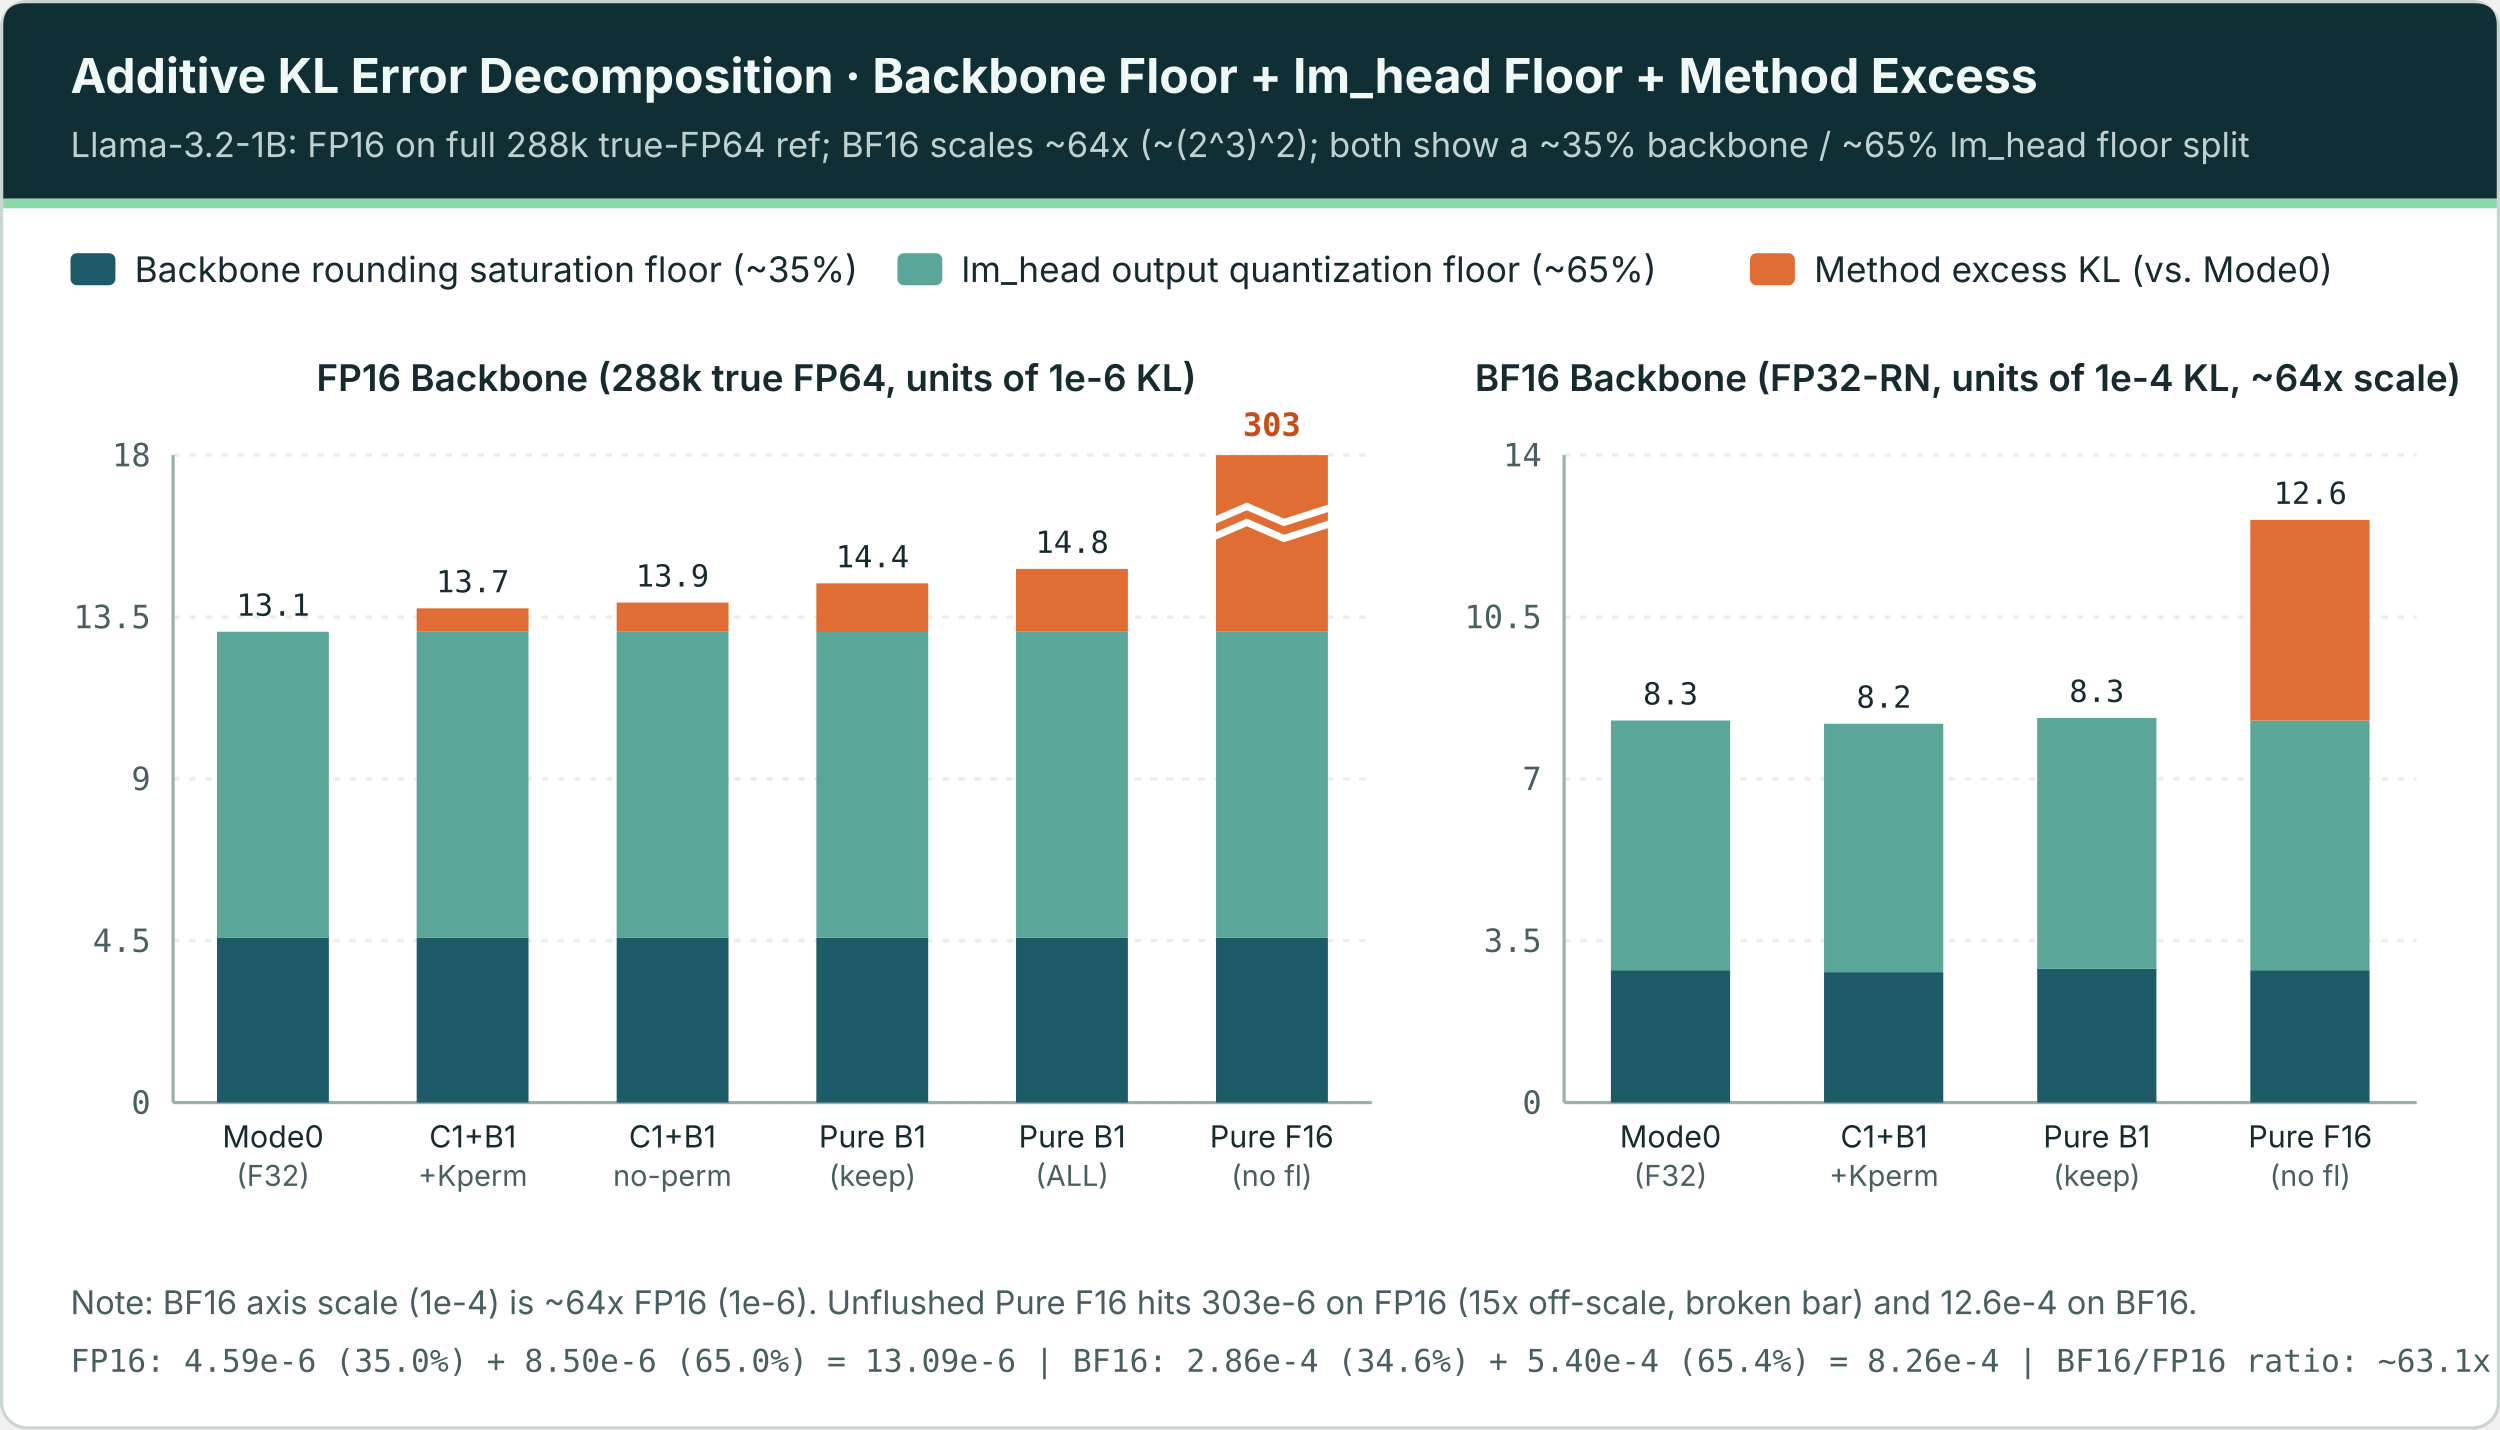
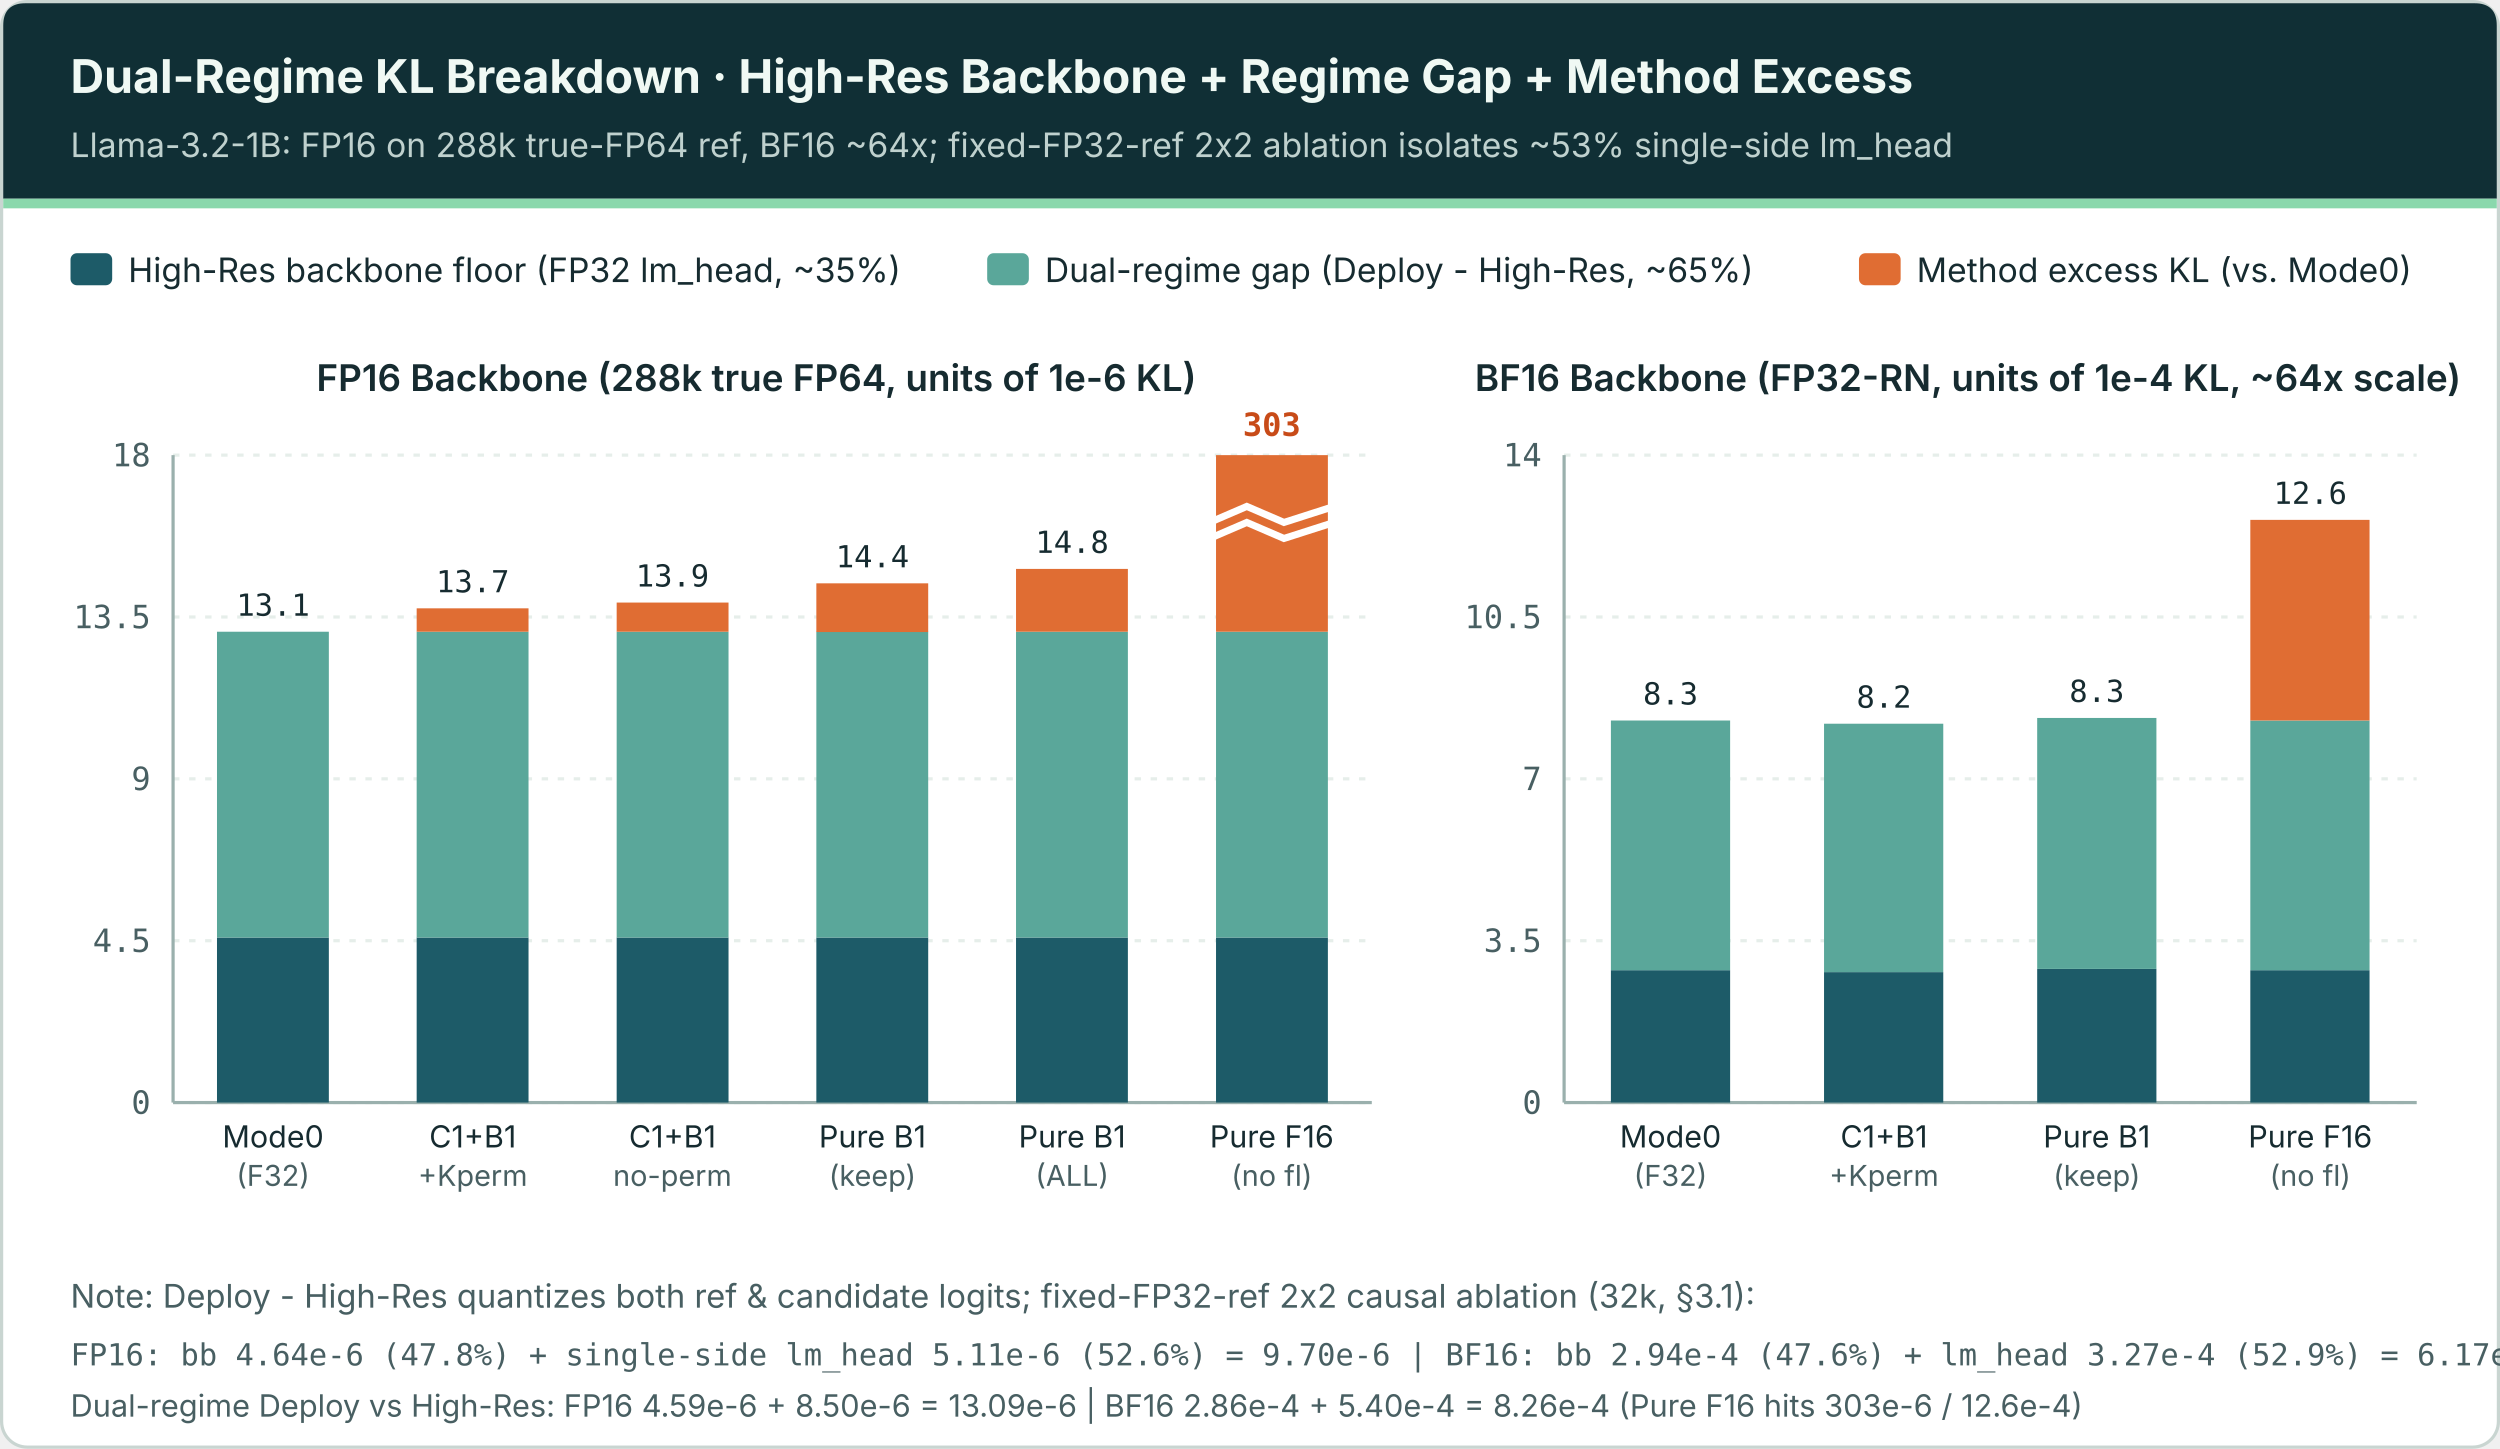
- <svg xmlns="http://www.w3.org/2000/svg" width="780" height="446" viewBox="0 0 780 446" role="img" aria-label="Additive KL Error Decomposition · Backbone Floor + lm_head Floor + Method Excess">
+ <svg xmlns="http://www.w3.org/2000/svg" width="780" height="452" viewBox="0 0 780 452" role="img" aria-label="Dual-Regime KL Breakdown · High-Res Backbone + Regime Gap + Method Excess">
  <style>
  text{font-family:system-ui,-apple-system,"Segoe UI","Microsoft YaHei",sans-serif}
  .mono{font-family:"IBM Plex Mono",ui-monospace,SFMono-Regular,Consolas,monospace}
  .card{fill:#ffffff;stroke:#c9d5d1;stroke-width:1}
  .mast{fill:#102f35}
  .mast-accent{fill:#8ad8ac}
-   .mast-title{fill:#f0f9f4;font-size:15px;font-weight:700}
-   .mast-sub{fill:#bfd1ce;font-size:10.8px}
+   .mast-title{fill:#f0f9f4;font-size:14.5px;font-weight:700}
+   .mast-sub{fill:#bfd1ce;font-size:10.5px}
  .fg{fill:#162b30}
  .mut{fill:#485f62}
  .ex-txt{fill:#c84b18}
  .grid{stroke:#e6eeea;stroke-width:1;stroke-dasharray:2,3}
  .axis{stroke:#9ab0ad;stroke-width:1}
  .b-bb{fill:#1d5b68}
  .b-lm{fill:#5aa79a}
  .b-ex{fill:#e06d33}
  .brk{fill:none;stroke:#ffffff;stroke-width:2.2}
  @media (prefers-color-scheme:dark){
    .card{fill:#0d1417;stroke:#24353b}
    .mast{fill:#0b2227}
    .fg{fill:#e6f1ee}
    .mut{fill:#8fa6aa}
    .ex-txt{fill:#f59454}
    .grid{stroke:#19272c}
    .axis{stroke:#395258}
    .b-bb{fill:#34889a}
    .b-lm{fill:#62b89e}
    .b-ex{fill:#f08448}
    .brk{stroke:#0d1417}
  }
</style>
-   <rect class="card" x="0.5" y="0.5" width="779" height="445" rx="8" />
+   <rect class="card" x="0.5" y="0.5" width="779" height="451" rx="8" />
  <path class="mast" d="M8,1 H772 Q779,1 779,8 V62 H1 V8 Q1,1 8,1 Z" />
  <rect class="mast-accent" x="1" y="62" width="778" height="3" />
-   <text class="mast-title" x="22" y="29">Additive KL Error Decomposition · Backbone Floor + lm_head Floor + Method Excess</text>
-   <text class="mast-sub" x="22" y="49">Llama-3.2-1B: FP16 on full 288k true-FP64 ref; BF16 scales ~64x (~(2^3)^2); both show a ~35% backbone / ~65% lm_head floor split</text>
-   <rect class="b-bb" x="22" y="79" width="14" height="10" rx="2" />
-   <text class="fg" x="42" y="88" font-size="11">Backbone rounding saturation floor (~35%)</text>
-   <rect class="b-lm" x="280" y="79" width="14" height="10" rx="2" />
-   <text class="fg" x="300" y="88" font-size="11">lm_head output quantization floor (~65%)</text>
-   <rect class="b-ex" x="546" y="79" width="14" height="10" rx="2" />
-   <text class="fg" x="566" y="88" font-size="11">Method excess KL (vs. Mode0)</text>
+   <text class="mast-title" x="22" y="29">Dual-Regime KL Breakdown · High-Res Backbone + Regime Gap + Method Excess</text>
+   <text class="mast-sub" x="22" y="49">Llama-3.2-1B: FP16 on 288k true-FP64 ref, BF16 ~64x; fixed-FP32-ref 2x2 ablation isolates ~53% single-side lm_head</text>
+   <rect class="b-bb" x="22" y="79" width="13" height="10" rx="2" />
+   <text class="fg" x="40" y="88" font-size="10.5">High-Res backbone floor (FP32 lm_head, ~35%)</text>
+   <rect class="b-lm" x="308" y="79" width="13" height="10" rx="2" />
+   <text class="fg" x="326" y="88" font-size="10.5">Dual-regime gap (Deploy - High-Res, ~65%)</text>
+   <rect class="b-ex" x="580" y="79" width="13" height="10" rx="2" />
+   <text class="fg" x="598" y="88" font-size="10.5">Method excess KL (vs. Mode0)</text>
  <text class="fg" x="236" y="122" font-size="11.5" font-weight="600" text-anchor="middle">FP16 Backbone (288k true FP64, units of 1e-6 KL)</text>
  <text class="fg" x="614" y="122" font-size="11.5" font-weight="600" text-anchor="middle">BF16 Backbone (FP32-RN, units of 1e-4 KL, ~64x scale)</text>
  <line class="grid" x1="54" y1="344.0" x2="428" y2="344.0" />
  <text class="mut mono" x="47" y="347.5" font-size="10" text-anchor="end">0</text>
  <line class="grid" x1="54" y1="293.5" x2="428" y2="293.5" />
  <text class="mut mono" x="47" y="297.0" font-size="10" text-anchor="end">4.5</text>
  <line class="grid" x1="54" y1="243.0" x2="428" y2="243.0" />
  <text class="mut mono" x="47" y="246.5" font-size="10" text-anchor="end">9</text>
  <line class="grid" x1="54" y1="192.5" x2="428" y2="192.5" />
  <text class="mut mono" x="47" y="196.0" font-size="10" text-anchor="end">13.5</text>
  <line class="grid" x1="54" y1="142.0" x2="428" y2="142.0" />
  <text class="mut mono" x="47" y="145.5" font-size="10" text-anchor="end">18</text>
  <line class="axis" x1="54" y1="344" x2="428" y2="344" />
  <line class="axis" x1="54" y1="142" x2="54" y2="344" />
  <rect class="b-bb" x="67.7" y="292.5" width="34.9" height="51.5" />
  <rect class="b-lm" x="67.7" y="197.1" width="34.9" height="95.4" />
  <text class="fg mono" x="85.2" y="192.1" font-size="9.5" text-anchor="middle">13.1</text>
  <text class="fg" x="85.2" y="358" font-size="9.5" text-anchor="middle">Mode0</text>
  <text class="mut" x="85.2" y="370" font-size="9" text-anchor="middle">(F32)</text>
  <rect class="b-bb" x="130.0" y="292.5" width="34.9" height="51.5" />
  <rect class="b-lm" x="130.0" y="197.1" width="34.9" height="95.4" />
  <rect class="b-ex" x="130.0" y="189.8" width="34.9" height="7.3" />
  <text class="fg mono" x="147.5" y="184.8" font-size="9.5" text-anchor="middle">13.7</text>
  <text class="fg" x="147.5" y="358" font-size="9.5" text-anchor="middle">C1+B1</text>
  <text class="mut" x="147.5" y="370" font-size="9" text-anchor="middle">+Kperm</text>
  <rect class="b-bb" x="192.4" y="292.5" width="34.9" height="51.5" />
  <rect class="b-lm" x="192.4" y="197.1" width="34.9" height="95.4" />
  <rect class="b-ex" x="192.4" y="188.0" width="34.9" height="9.1" />
  <text class="fg mono" x="209.8" y="183.0" font-size="9.5" text-anchor="middle">13.9</text>
  <text class="fg" x="209.8" y="358" font-size="9.5" text-anchor="middle">C1+B1</text>
  <text class="mut" x="209.8" y="370" font-size="9" text-anchor="middle">no-perm</text>
  <rect class="b-bb" x="254.7" y="292.5" width="34.9" height="51.5" />
  <rect class="b-lm" x="254.7" y="197.1" width="34.9" height="95.4" />
  <rect class="b-ex" x="254.7" y="182.0" width="34.9" height="15.2" />
  <text class="fg mono" x="272.2" y="177.0" font-size="9.5" text-anchor="middle">14.4</text>
  <text class="fg" x="272.2" y="358" font-size="9.5" text-anchor="middle">Pure B1</text>
  <text class="mut" x="272.2" y="370" font-size="9" text-anchor="middle">(keep)</text>
  <rect class="b-bb" x="317.0" y="292.5" width="34.9" height="51.5" />
  <rect class="b-lm" x="317.0" y="197.1" width="34.9" height="95.4" />
  <rect class="b-ex" x="317.0" y="177.5" width="34.9" height="19.6" />
  <text class="fg mono" x="334.5" y="172.5" font-size="9.5" text-anchor="middle">14.8</text>
  <text class="fg" x="334.5" y="358" font-size="9.5" text-anchor="middle">Pure B1</text>
  <text class="mut" x="334.5" y="370" font-size="9" text-anchor="middle">(ALL)</text>
  <rect class="b-bb" x="379.4" y="292.5" width="34.9" height="51.5" />
  <rect class="b-lm" x="379.4" y="197.1" width="34.9" height="95.4" />
  <rect class="b-ex" x="379.4" y="142.0" width="34.9" height="55.1" />
  <path class="brk" d="M377.4,163.0 l11.6,-5 l11.6,5 l15.6,-5" />
  <path class="brk" d="M377.4,168.0 l11.6,-5 l11.6,5 l15.6,-5" />
  <text class="ex-txt mono" x="396.8" y="136.0" font-size="10" font-weight="700" text-anchor="middle">303</text>
  <text class="fg" x="396.8" y="358" font-size="9.5" text-anchor="middle">Pure F16</text>
  <text class="mut" x="396.8" y="370" font-size="9" text-anchor="middle">(no fl)</text>
  <line class="grid" x1="488" y1="344.0" x2="754" y2="344.0" />
  <text class="mut mono" x="481" y="347.5" font-size="10" text-anchor="end">0</text>
  <line class="grid" x1="488" y1="293.5" x2="754" y2="293.5" />
  <text class="mut mono" x="481" y="297.0" font-size="10" text-anchor="end">3.5</text>
  <line class="grid" x1="488" y1="243.0" x2="754" y2="243.0" />
  <text class="mut mono" x="481" y="246.5" font-size="10" text-anchor="end">7</text>
  <line class="grid" x1="488" y1="192.5" x2="754" y2="192.5" />
  <text class="mut mono" x="481" y="196.0" font-size="10" text-anchor="end">10.5</text>
  <line class="grid" x1="488" y1="142.0" x2="754" y2="142.0" />
  <text class="mut mono" x="481" y="145.5" font-size="10" text-anchor="end">14</text>
  <line class="axis" x1="488" y1="344" x2="754" y2="344" />
  <line class="axis" x1="488" y1="142" x2="488" y2="344" />
  <rect class="b-bb" x="502.6" y="302.7" width="37.2" height="41.3" />
  <rect class="b-lm" x="502.6" y="224.8" width="37.2" height="77.9" />
  <text class="fg mono" x="521.2" y="219.8" font-size="9.5" text-anchor="middle">8.3</text>
  <text class="fg" x="521.2" y="358" font-size="9.5" text-anchor="middle">Mode0</text>
  <text class="mut" x="521.2" y="370" font-size="9" text-anchor="middle">(F32)</text>
  <rect class="b-bb" x="569.1" y="303.3" width="37.2" height="40.7" />
  <rect class="b-lm" x="569.1" y="225.8" width="37.2" height="77.5" />
  <text class="fg mono" x="587.8" y="220.8" font-size="9.5" text-anchor="middle">8.2</text>
  <text class="fg" x="587.8" y="358" font-size="9.5" text-anchor="middle">C1+B1</text>
  <text class="mut" x="587.8" y="370" font-size="9" text-anchor="middle">+Kperm</text>
  <rect class="b-bb" x="635.6" y="302.3" width="37.2" height="41.7" />
  <rect class="b-lm" x="635.6" y="224.0" width="37.2" height="78.3" />
  <text class="fg mono" x="654.2" y="219.0" font-size="9.5" text-anchor="middle">8.3</text>
  <text class="fg" x="654.2" y="358" font-size="9.5" text-anchor="middle">Pure B1</text>
  <text class="mut" x="654.2" y="370" font-size="9" text-anchor="middle">(keep)</text>
  <rect class="b-bb" x="702.1" y="302.7" width="37.2" height="41.3" />
  <rect class="b-lm" x="702.1" y="224.8" width="37.2" height="77.9" />
  <rect class="b-ex" x="702.1" y="162.2" width="37.2" height="62.6" />
  <text class="fg mono" x="720.8" y="157.2" font-size="9.5" text-anchor="middle">12.6</text>
  <text class="fg" x="720.8" y="358" font-size="9.5" text-anchor="middle">Pure F16</text>
  <text class="mut" x="720.8" y="370" font-size="9" text-anchor="middle">(no fl)</text>
-   <text class="mut" x="22" y="410" font-size="10.2">Note: BF16 axis scale (1e-4) is ~64x FP16 (1e-6). Unflushed Pure F16 hits 303e-6 on FP16 (15x off-scale, broken bar) and 12.6e-4 on BF16.</text>
-   <text class="mut mono" x="22" y="428" font-size="9.8">FP16: 4.59e-6 (35.0%) + 8.50e-6 (65.0%) = 13.09e-6  |  BF16: 2.86e-4 (34.6%) + 5.40e-4 (65.4%) = 8.26e-4  |  BF16/FP16 ratio: ~63.1x (both floors ~64x)</text>
+   <text class="mut" x="22" y="408" font-size="10.2">Note: Deploy - High-Res quantizes both ref &amp; candidate logits; fixed-FP32-ref 2x2 causal ablation (32k, §3.1):</text>
+   <text class="mut mono" x="22" y="426" font-size="9.5">FP16: bb 4.64e-6 (47.8%) + single-side lm_head 5.11e-6 (52.6%) = 9.70e-6  |  BF16: bb 2.94e-4 (47.6%) + lm_head 3.27e-4 (52.9%) = 6.17e-4 (64.0x)</text>
+   <text class="mut" x="22" y="442" font-size="9.6">Dual-regime Deploy vs High-Res: FP16 4.59e-6 + 8.50e-6 = 13.09e-6 | BF16 2.86e-4 + 5.40e-4 = 8.26e-4 (Pure F16 hits 303e-6 / 12.6e-4)</text>
</svg>
